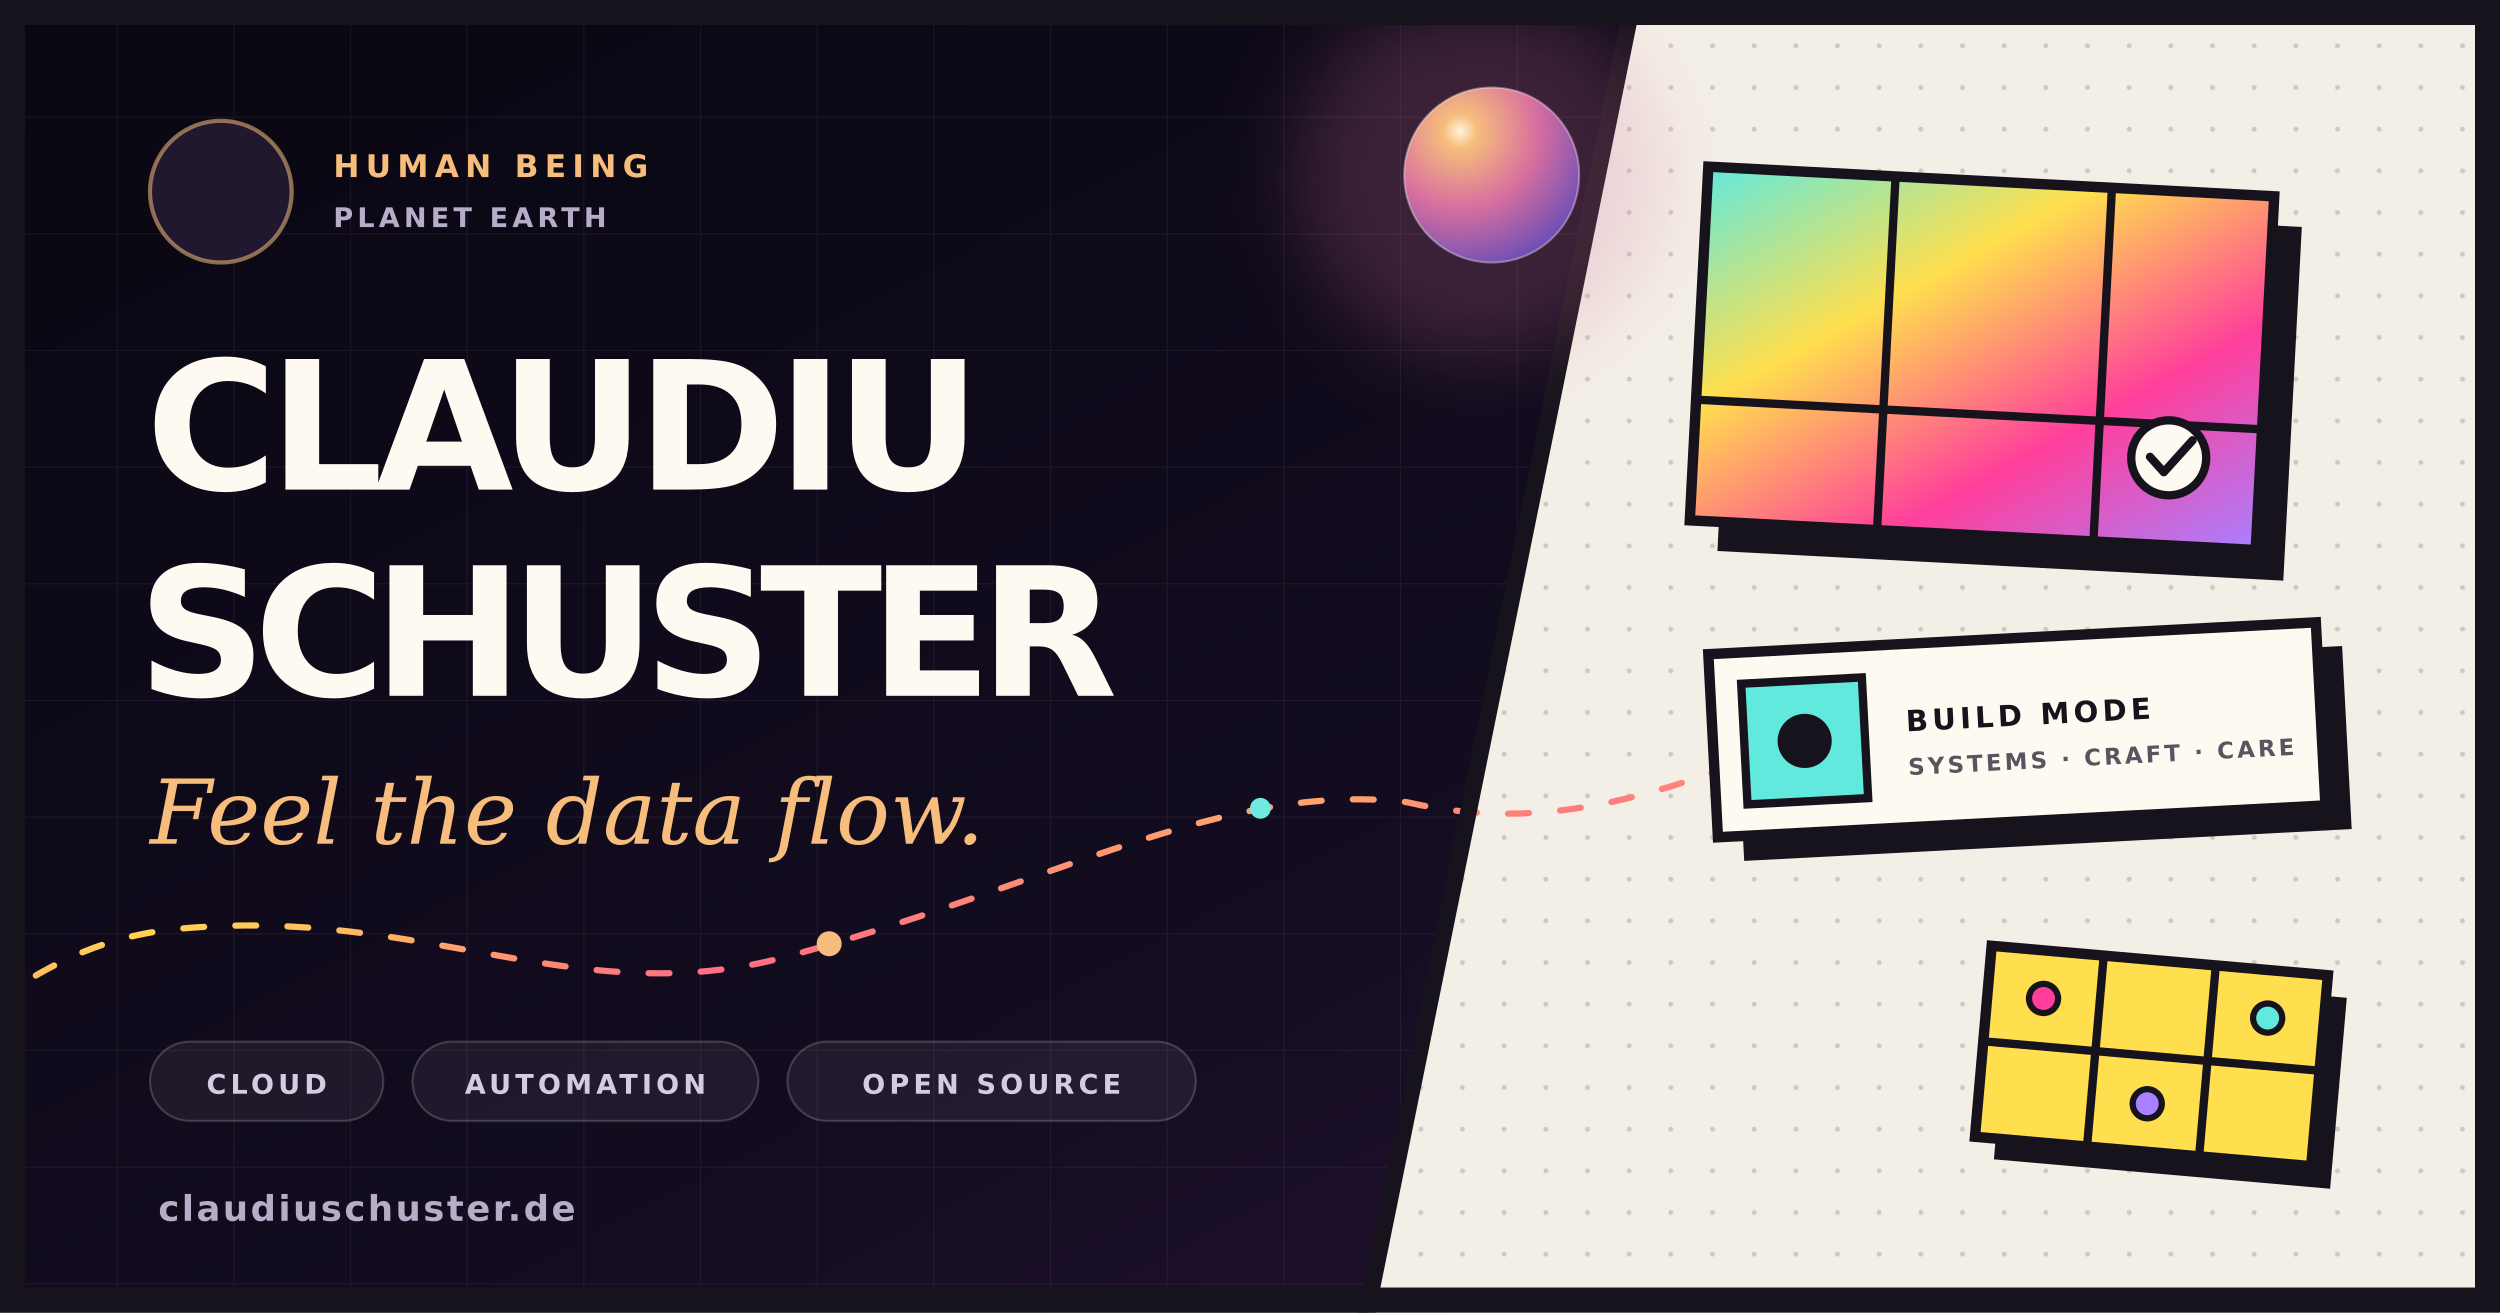
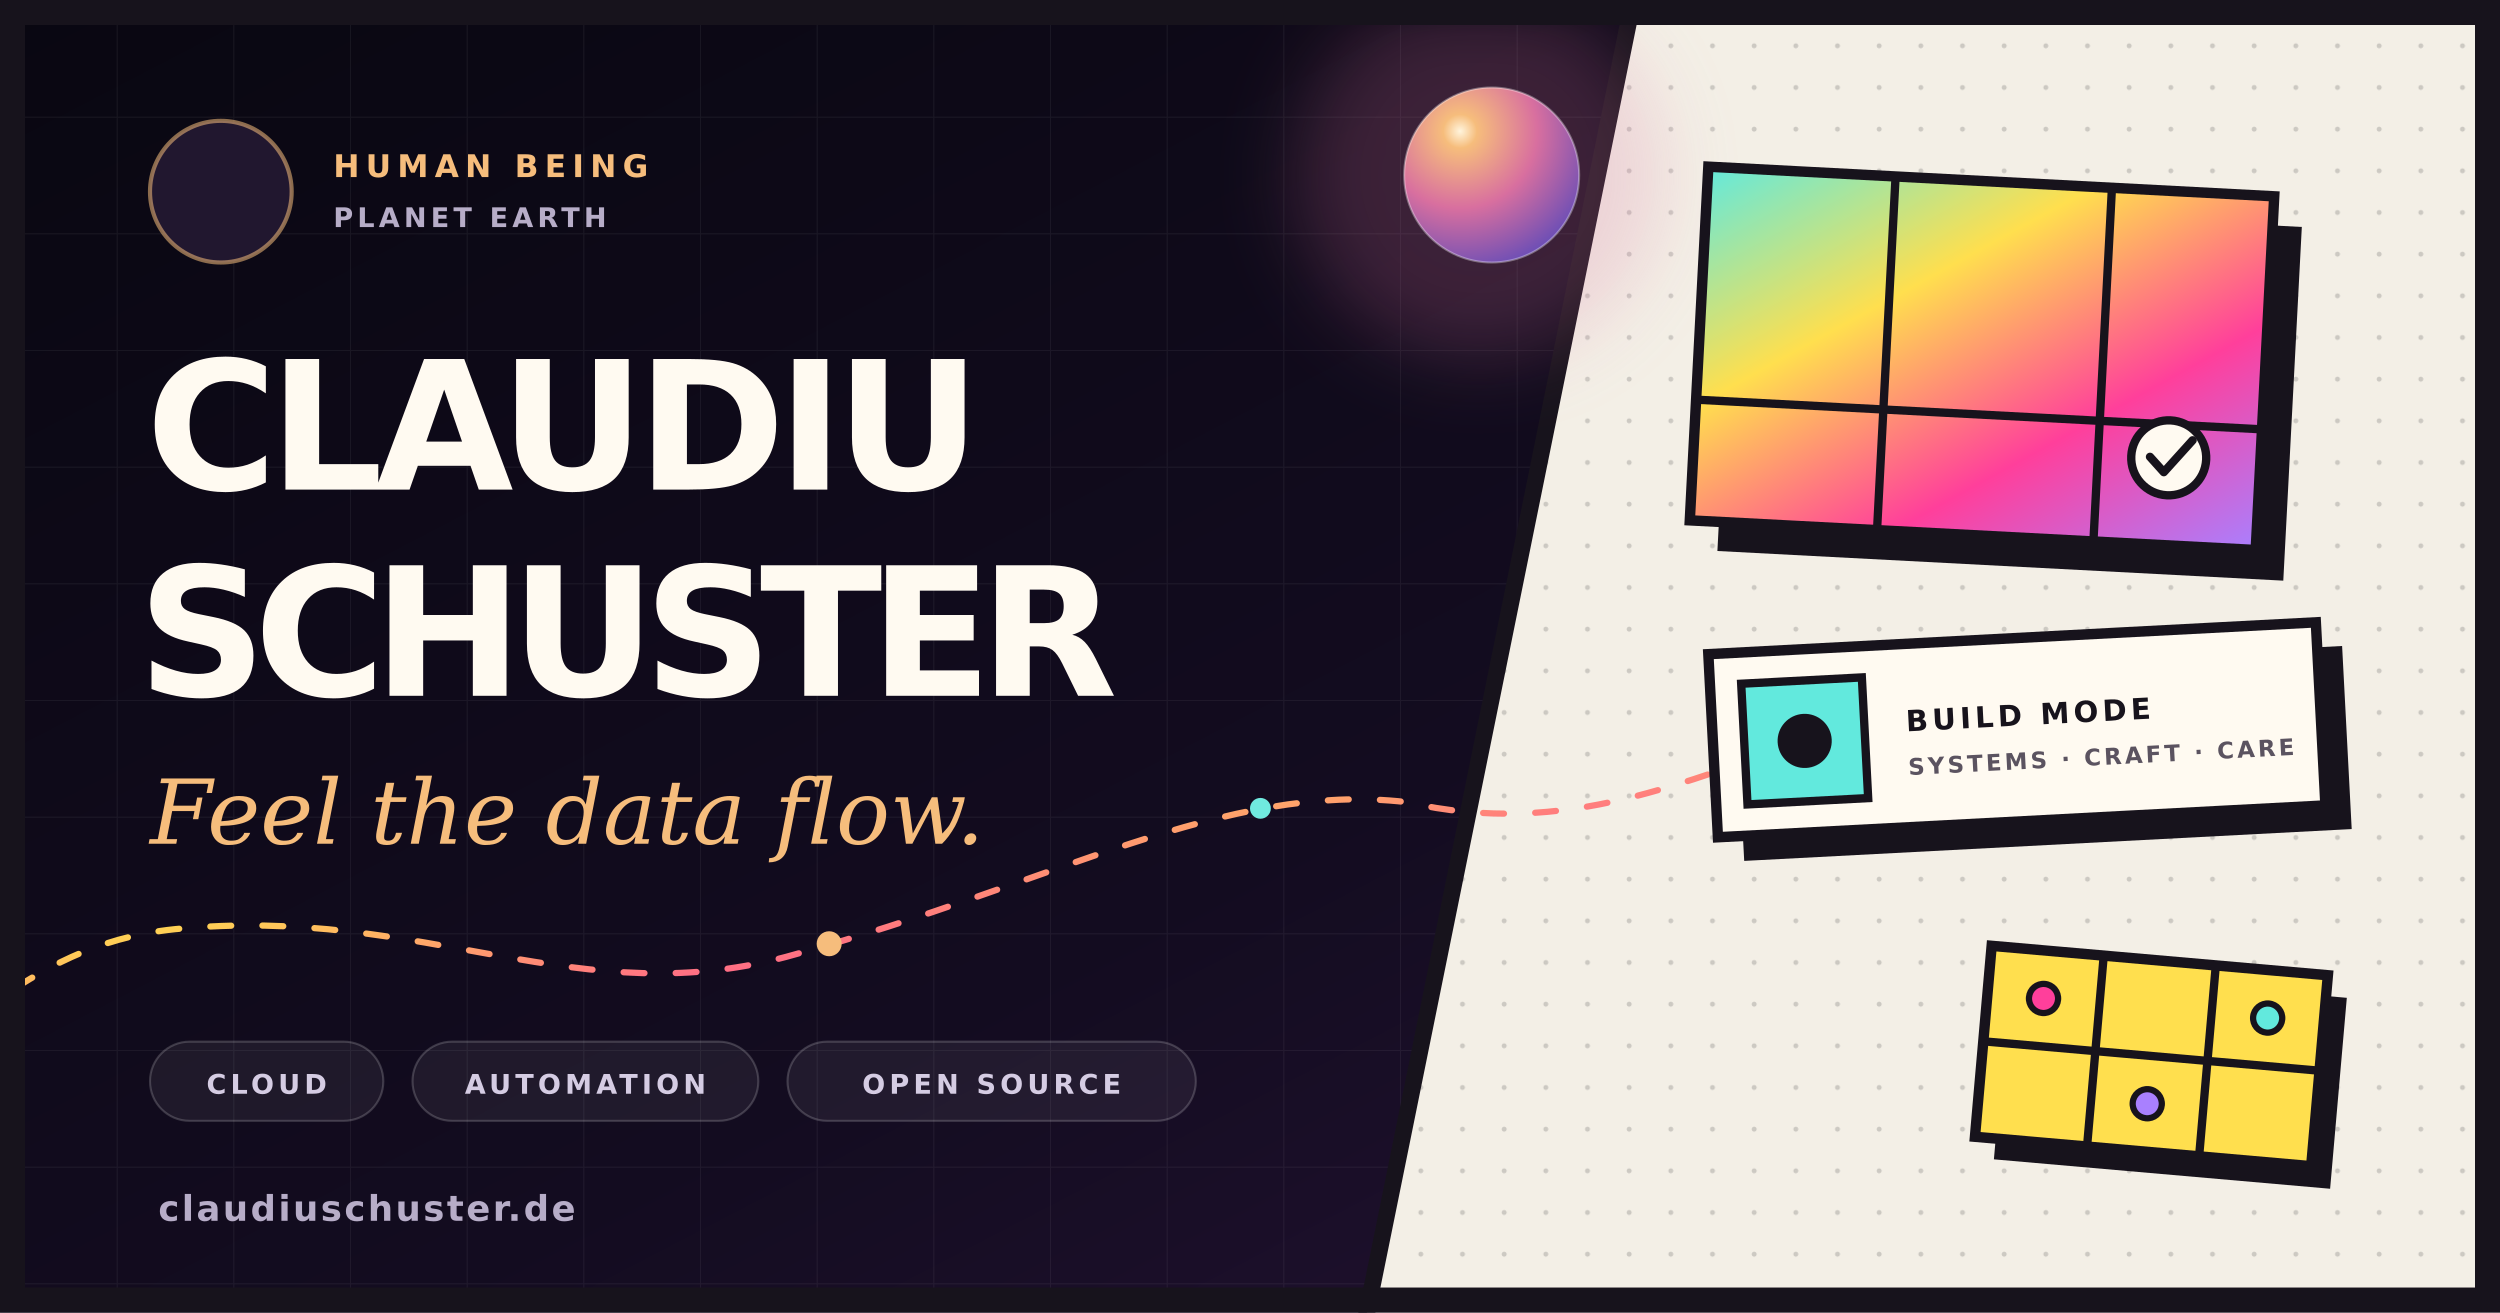
<svg xmlns="http://www.w3.org/2000/svg" width="1200" height="630" viewBox="0 0 1200 630" role="img" aria-labelledby="title desc">
  <defs>
    <linearGradient id="night" x1="0" y1="0" x2="1" y2="1">
      <stop offset="0" stop-color="#090711" />
      <stop offset="0.58" stop-color="#130c20" />
      <stop offset="1" stop-color="#281338" />
    </linearGradient>
    <radialGradient id="orb" cx="32%" cy="25%" r="80%">
      <stop offset="0" stop-color="#fff4dc" />
      <stop offset="0.12" stop-color="#f6bd7c" />
      <stop offset="0.55" stop-color="#d86f9f" />
      <stop offset="1" stop-color="#6f4fb5" />
    </radialGradient>
    <linearGradient id="spectrum" x1="0" y1="0" x2="1" y2="1">
      <stop offset="0" stop-color="#62e9dd" />
      <stop offset="0.34" stop-color="#ffdf4e" />
      <stop offset="0.68" stop-color="#ff3f9b" />
      <stop offset="1" stop-color="#a980ff" />
    </linearGradient>
    <pattern id="dark-grid" width="56" height="56" patternUnits="userSpaceOnUse">
      <path d="M56 0H0V56" fill="none" stroke="#ffffff" stroke-opacity="0.055" />
    </pattern>
    <pattern id="dot-grid" width="20" height="20" patternUnits="userSpaceOnUse">
      <circle cx="2" cy="2" r="1.2" fill="#17131c" fill-opacity="0.17" />
    </pattern>
    <filter id="glow" x="-80%" y="-80%" width="260%" height="260%">
      <feGaussianBlur stdDeviation="18" />
    </filter>
    <clipPath id="card">
      <rect width="1200" height="630" rx="0" />
    </clipPath>
  </defs>
  <g clip-path="url(#card)">
    <rect width="1200" height="630" fill="url(#night)" />
    <rect width="780" height="630" fill="url(#dark-grid)" />
    <path d="M790-30H1230V660H650Z" fill="#f3efe6" />
    <path d="M790-30H1230V660H650Z" fill="url(#dot-grid)" />
-     <path d="M-72 510C-18 510 6 454 84 446C205 434 278 488 382 458C506 424 588 375 675 385C753 403 811 373 867 356" fill="none" stroke="url(#spectrum)" stroke-width="3" stroke-linecap="round" stroke-dasharray="10 15" />
+     <path d="M-72 510C-18 510 6 454 84 446C205 434 278 488 382 458C506 424 588 375 675 385C753 403 811 373 867 356" fill="none" stroke="url(#spectrum)" stroke-width="3" stroke-linecap="round" stroke-dasharray="10 15" stroke-dashoffset="12" />
    <circle cx="398" cy="453" r="6" fill="#f6bd7c" />
    <circle cx="605" cy="388" r="5" fill="#70eadf" />
    <path d="M790-30 650 660" stroke="#17131c" stroke-width="8" />
    <circle cx="710" cy="84" r="88" fill="#d86f9f" opacity="0.22" filter="url(#glow)" />
    <circle cx="716" cy="84" r="42" fill="url(#orb)" stroke="#ffffff" stroke-opacity="0.34" />
    <g transform="translate(72 58)">
      <circle cx="34" cy="34" r="34" fill="#21172f" stroke="#f6bd7c" stroke-opacity="0.55" stroke-width="2" />
      <text x="88" y="27" fill="#f6bd7c" font-family="DejaVu Sans, sans-serif" font-size="15" font-weight="800" letter-spacing="3">HUMAN BEING</text>
      <text x="88" y="51" fill="#b7adc8" font-family="DejaVu Sans, sans-serif" font-size="13" font-weight="600" letter-spacing="2">PLANET EARTH</text>
    </g>
    <text x="70" y="235" fill="#fffaf1" font-family="DejaVu Sans, sans-serif" font-size="86" font-weight="850" letter-spacing="-4">CLAUDIU</text>
    <text x="66" y="334" fill="#fffaf1" font-family="DejaVu Sans, sans-serif" font-size="86" font-weight="900" letter-spacing="-6">SCHUSTER</text>
    <text x="72" y="405" fill="#f6bd7c" font-family="DejaVu Serif, Georgia, serif" font-size="43" font-style="italic">Feel the data flow.</text>
    <g transform="translate(72 500)" font-family="DejaVu Sans, sans-serif" font-size="13" font-weight="800" letter-spacing="2">
      <rect width="112" height="38" rx="19" fill="#ffffff" fill-opacity="0.06" stroke="#ffffff" stroke-opacity="0.18" />
      <text x="56" y="25" fill="#d5cce3" text-anchor="middle">CLOUD</text>
      <rect x="126" width="166" height="38" rx="19" fill="#ffffff" fill-opacity="0.06" stroke="#ffffff" stroke-opacity="0.18" />
      <text x="209" y="25" fill="#d5cce3" text-anchor="middle">AUTOMATION</text>
      <rect x="306" width="196" height="38" rx="19" fill="#ffffff" fill-opacity="0.06" stroke="#ffffff" stroke-opacity="0.18" />
      <text x="404" y="25" fill="#d5cce3" text-anchor="middle">OPEN SOURCE</text>
    </g>
    <text x="76" y="586" fill="#b7adc8" font-family="DejaVu Sans, sans-serif" font-size="17" font-weight="700" letter-spacing="1.2">claudiuschuster.de</text>
    <g transform="translate(820 80) rotate(3)">
      <rect x="14" y="14" width="272" height="170" fill="#17131c" />
      <rect width="272" height="170" fill="url(#spectrum)" stroke="#17131c" stroke-width="5" />
      <path d="M0 112H272M90 0V170M194 0V170" fill="none" stroke="#17131c" stroke-width="4" />
      <circle cx="228" cy="128" r="18" fill="#fffaf1" stroke="#17131c" stroke-width="4" />
      <path d="m219 128 7 7 13-16" fill="none" stroke="#17131c" stroke-width="4" stroke-linecap="round" stroke-linejoin="round" />
    </g>
    <g transform="translate(820 314) rotate(-3)">
      <rect x="12" y="12" width="292" height="88" fill="#17131c" />
      <rect width="292" height="88" fill="#fffaf1" stroke="#17131c" stroke-width="5" />
      <rect x="15" y="15" width="58" height="58" fill="#62e9dd" stroke="#17131c" stroke-width="4" />
      <circle cx="44" cy="44" r="13" fill="#17131c" />
      <text x="93" y="42" fill="#17131c" font-family="DejaVu Sans, sans-serif" font-size="14" font-weight="900" letter-spacing="2">BUILD MODE</text>
      <text x="93" y="63" fill="#5b5360" font-family="DejaVu Sans, sans-serif" font-size="11" font-weight="700" letter-spacing="1.5">SYSTEMS · CRAFT · CARE</text>
    </g>
    <g transform="translate(956 454) rotate(5)">
      <rect x="10" y="10" width="162" height="92" fill="#17131c" />
      <rect width="162" height="92" fill="#ffdf4e" stroke="#17131c" stroke-width="5" />
      <path d="M0 46H162M54 0V92M108 0V92" stroke="#17131c" stroke-width="4" />
      <circle cx="27" cy="23" r="7" fill="#ff3f9b" stroke="#17131c" stroke-width="3" />
      <circle cx="81" cy="69" r="7" fill="#a980ff" stroke="#17131c" stroke-width="3" />
      <circle cx="135" cy="23" r="7" fill="#62e9dd" stroke="#17131c" stroke-width="3" />
    </g>
    <rect x="6" y="6" width="1188" height="618" fill="none" stroke="#17131c" stroke-width="12" />
  </g>
</svg>
